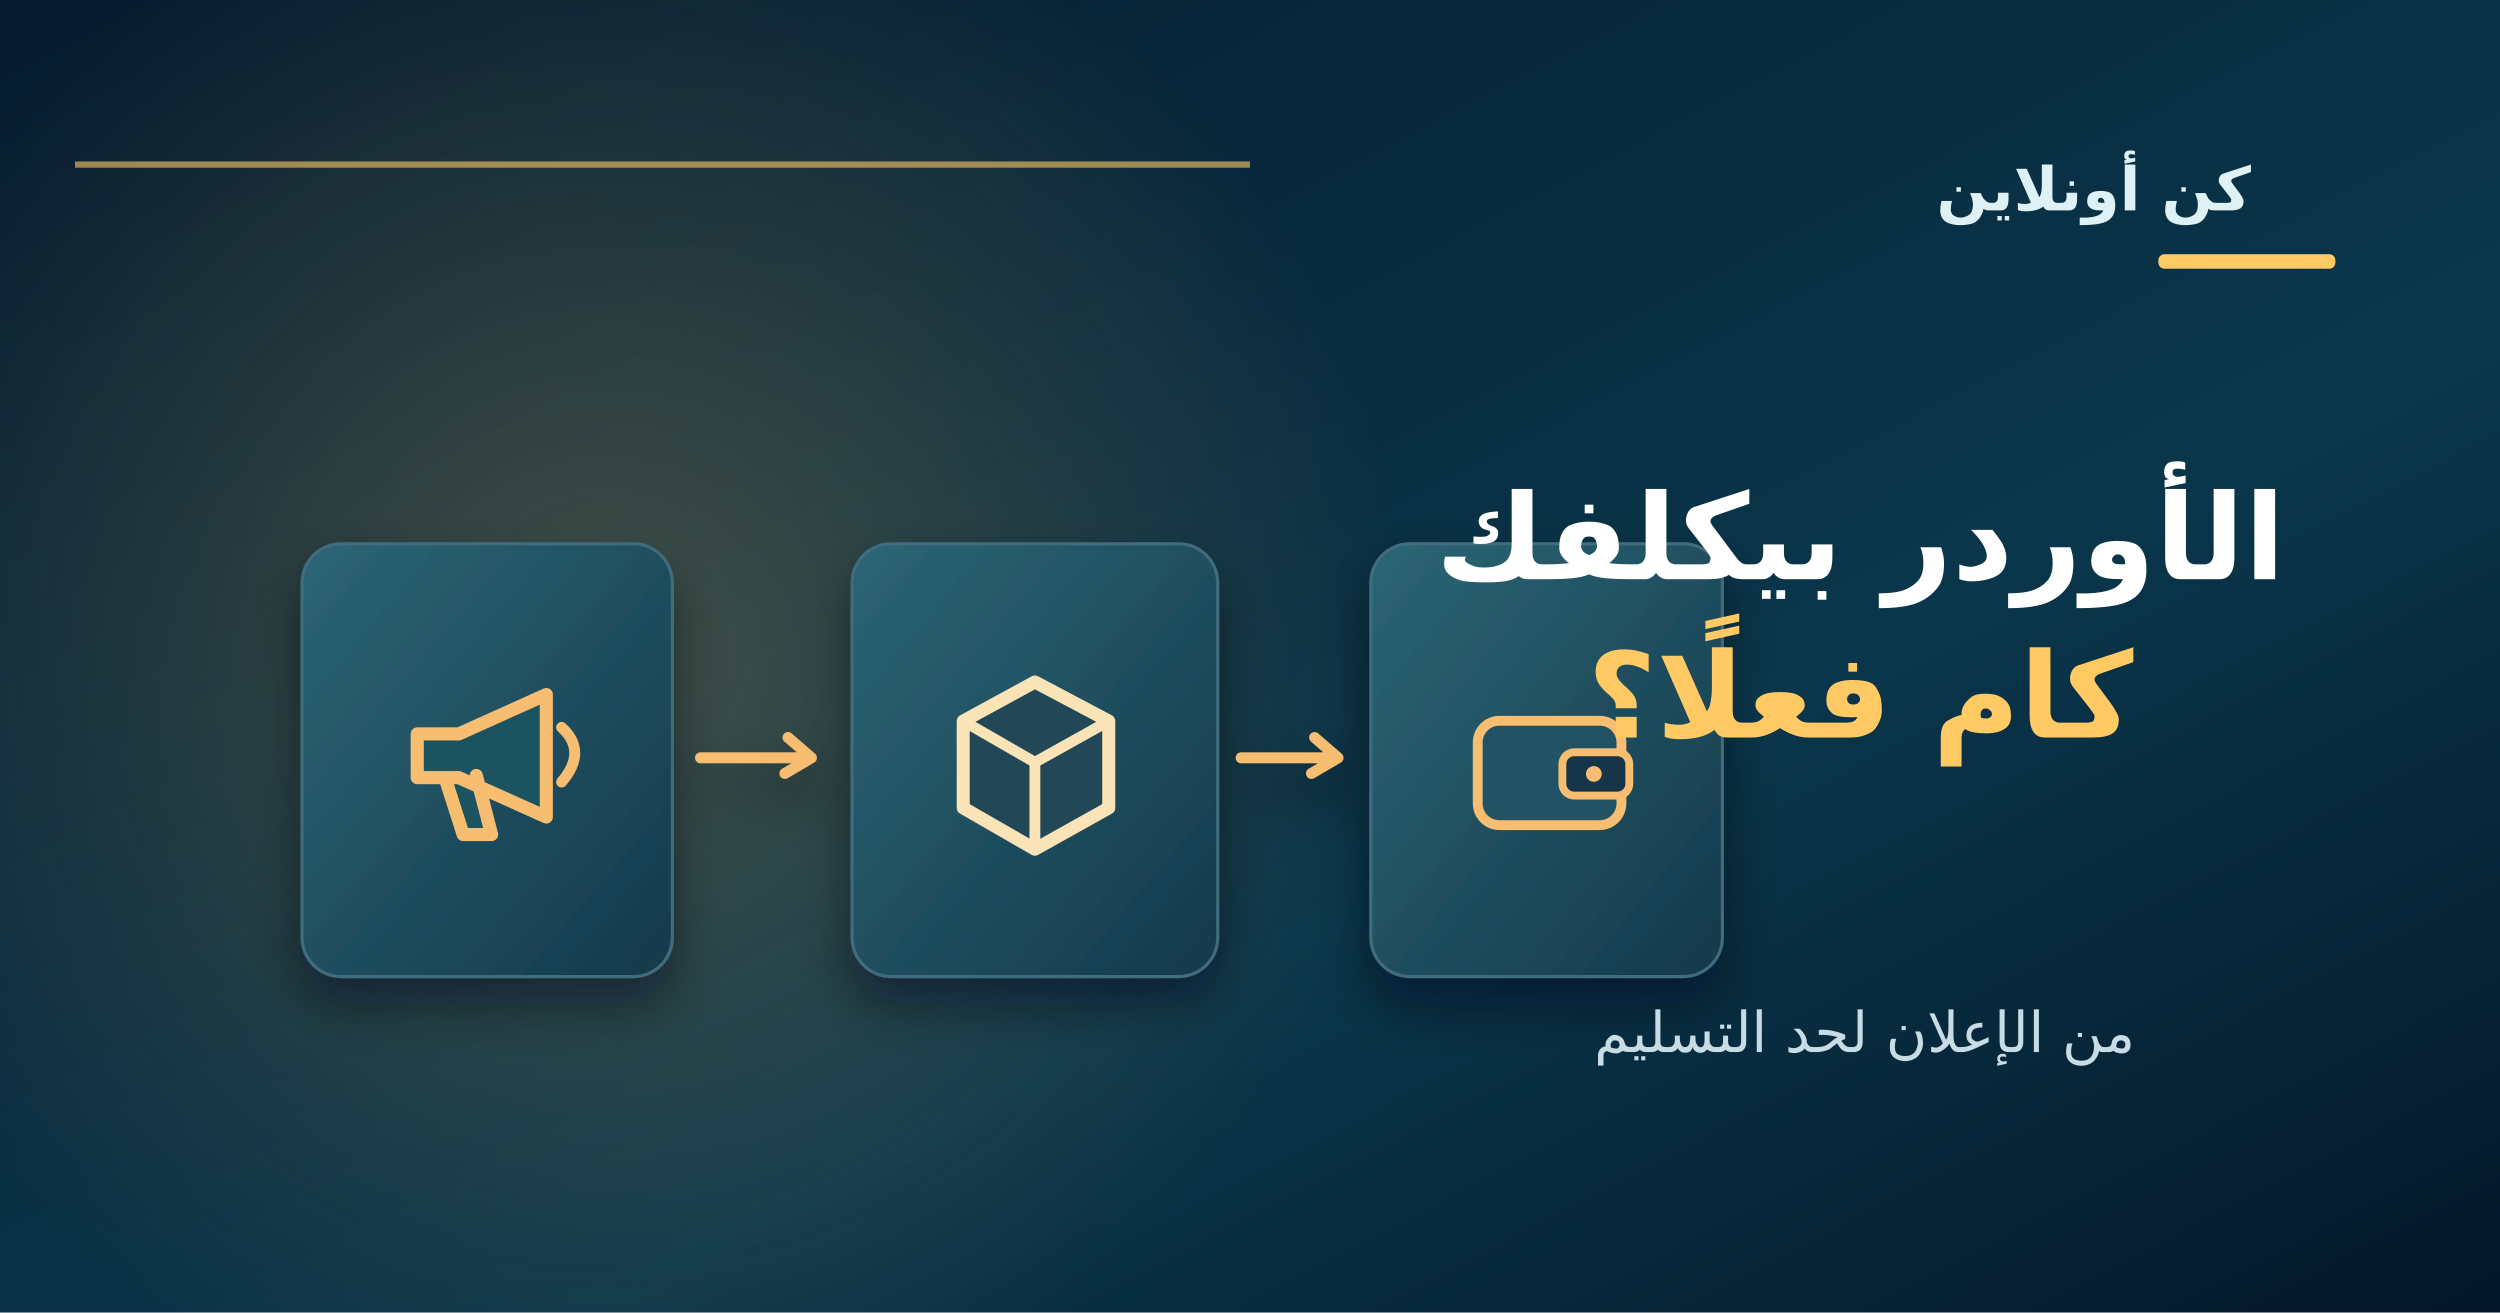
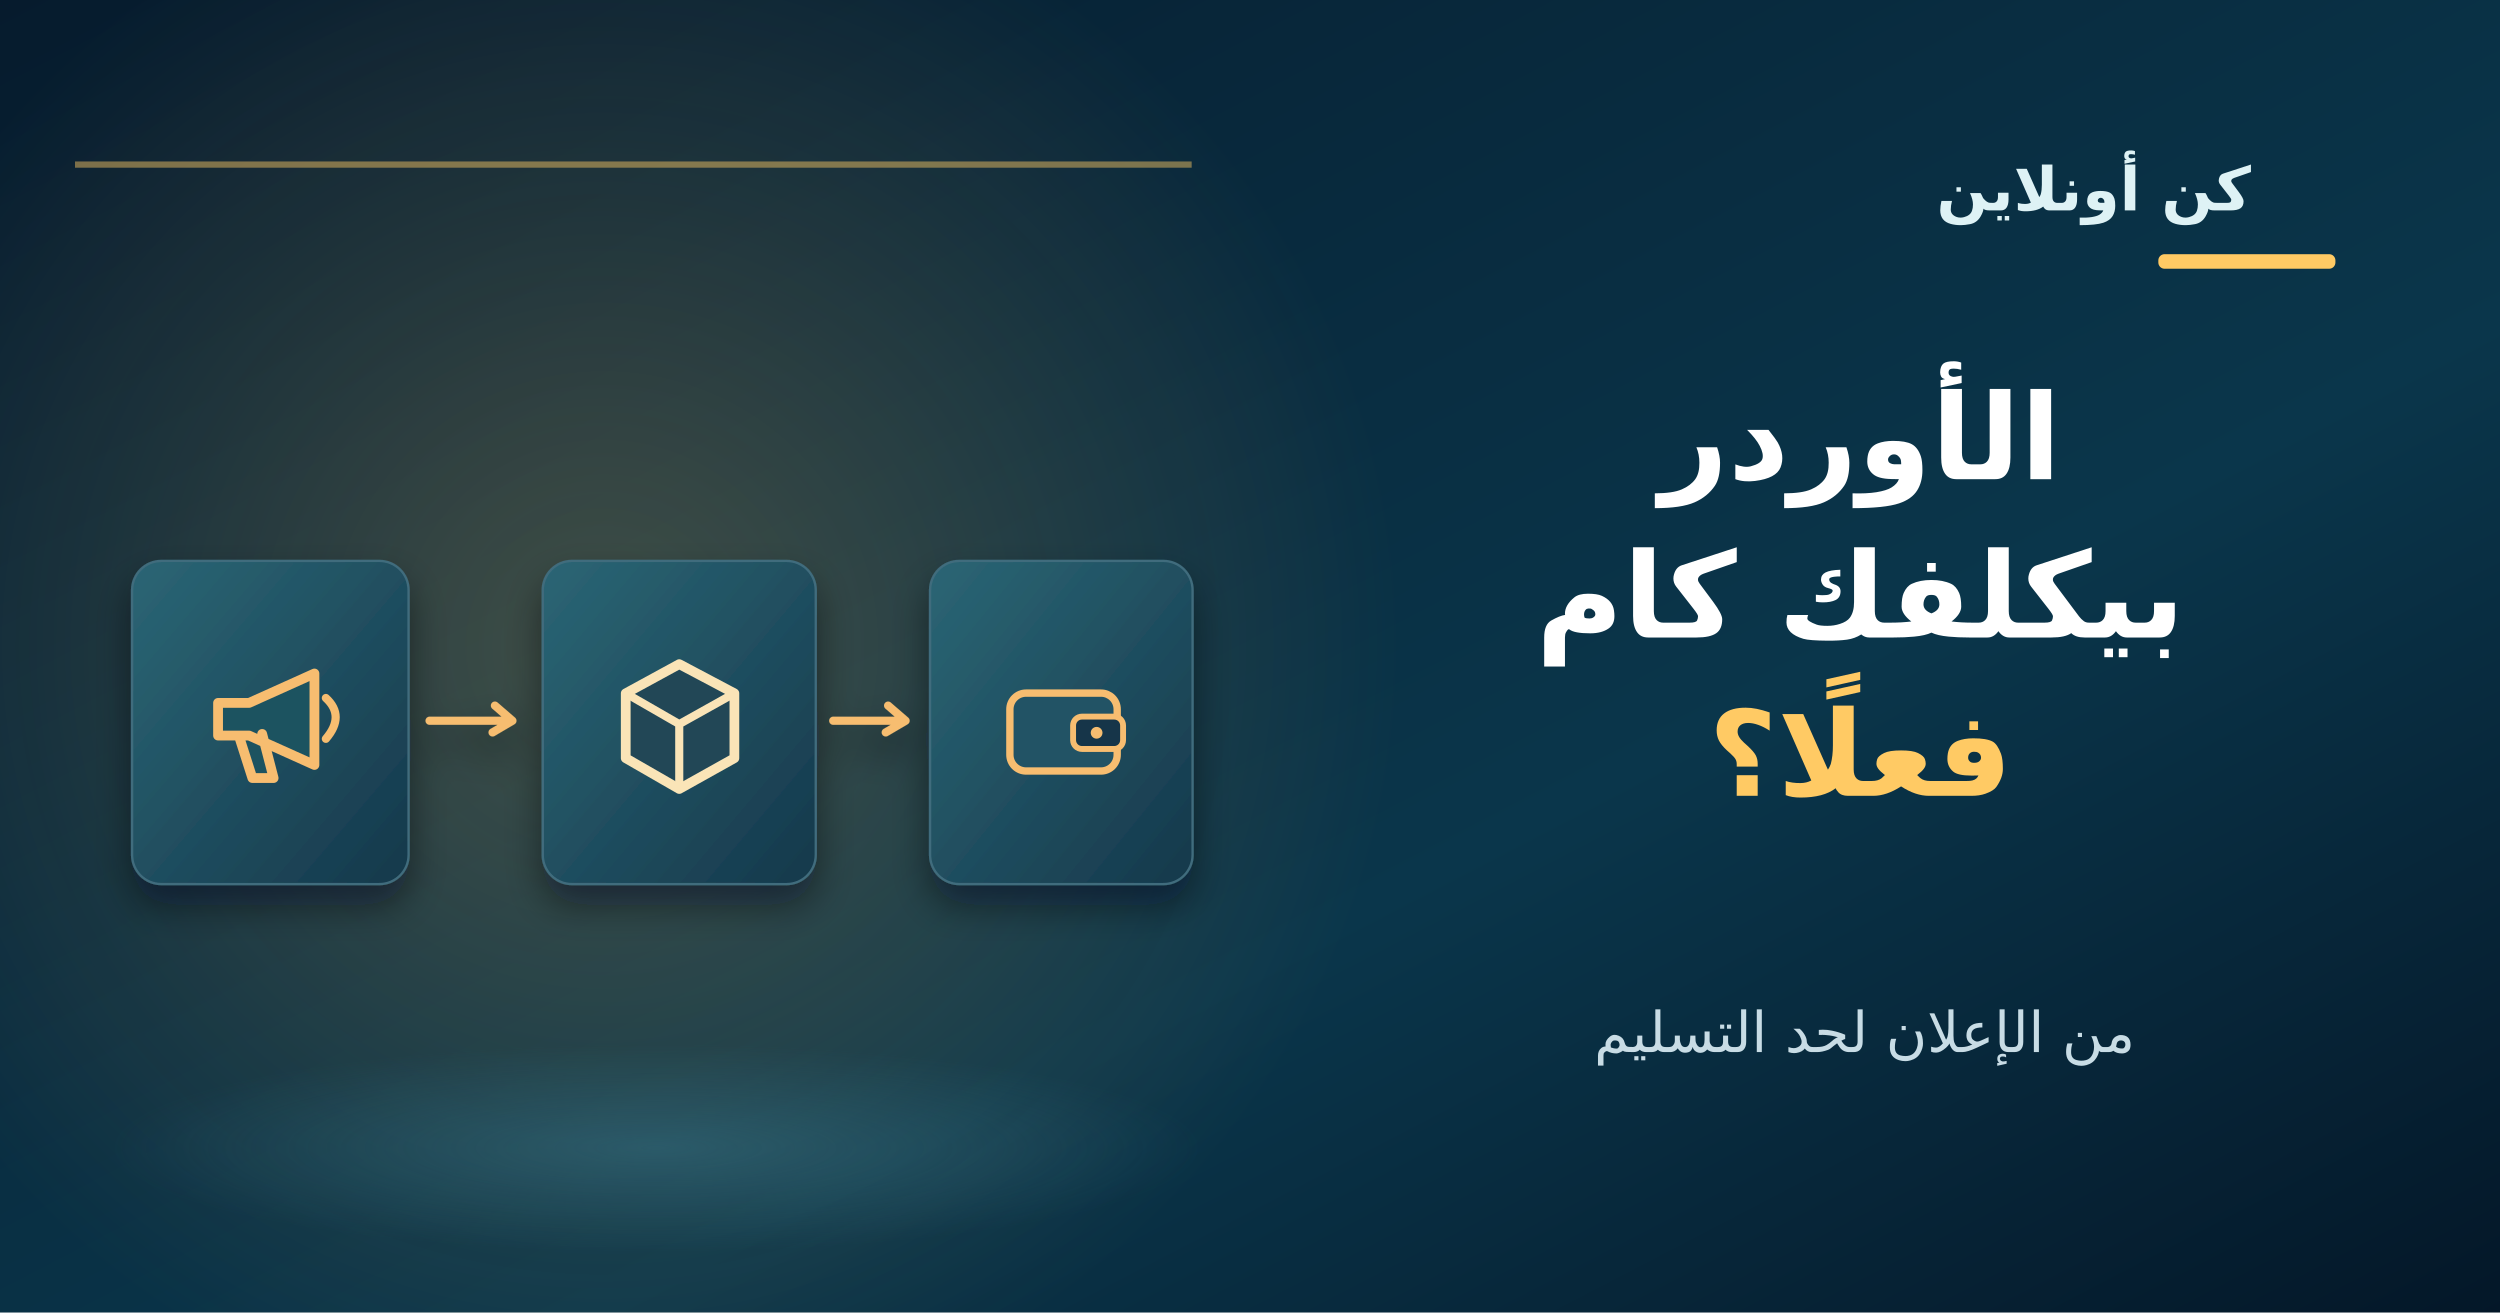
<svg xmlns="http://www.w3.org/2000/svg" width="1200" height="630" viewBox="0 0 1200 630" role="img" aria-labelledby="title desc">
  <defs>
    <linearGradient id="bg" x1="0" y1="0" x2="1" y2="1">
      <stop stop-color="#061b2d" />
      <stop offset=".62" stop-color="#0a364b" />
      <stop offset="1" stop-color="#041728" />
    </linearGradient>
    <radialGradient id="glow">
      <stop stop-color="#ffca64" stop-opacity=".23" />
      <stop offset="1" stop-color="#ffca64" stop-opacity="0" />
    </radialGradient>
    <linearGradient id="glass" x1="0" y1="0" x2="1" y2="1">
      <stop stop-color="#2b6675" />
      <stop offset="1" stop-color="#15384b" />
    </linearGradient>
    <filter id="drop" x="-30%" y="-30%" width="170%" height="170%">
      <feDropShadow dx="0" dy="17" stdDeviation="16" flood-color="#010e19" flood-opacity=".45" />
    </filter>
+     <clipPath id="artStage">
+       <rect x="15" y="105" width="614" height="440" rx="12" />
+     </clipPath>
+     <radialGradient id="floor">
+       <stop stop-color="#3a798d" stop-opacity=".45" />
+       <stop offset="1" stop-color="#3a798d" stop-opacity="0" />
+     </radialGradient>
  </defs>
  <rect width="1200" height="630" fill="url(#bg)" />
  <circle cx="290" cy="310" r="381" fill="url(#glow)" />
-   <path d="M36 79H600" stroke="#ffca64" stroke-width="3" opacity=".6" />
-   <g id="topic-art" filter="url(#drop)" transform="translate(40 108) scale(.75)">
-     <rect x="140" y="204" width="237" height="277" rx="25" fill="url(#glass)" stroke="#416c7d" stroke-width="2" />
-     <g transform="translate(188.5 272.5) scale(1.4)">
-       <path d="M18 38H37L77 20V76L37 58H18ZM31 59L39 84H52L45 57" fill="#1f5261" stroke="#f7bd70" stroke-width="6" stroke-linecap="round" stroke-linejoin="round" />
-       <path d="M84 35Q96 46 84 60" fill="none" stroke="#f7bd70" stroke-width="5" stroke-linecap="round" stroke-linejoin="round" />
-     </g>
-     <path d="M395 341L466 341M451 328L466 341L449 351" fill="none" stroke="#f7bd70" stroke-width="7" stroke-linecap="round" stroke-linejoin="round" />
-     <rect x="492" y="204" width="234" height="277" rx="25" fill="url(#glass)" stroke="#416c7d" stroke-width="2" />
-     <g transform="translate(539.5 273) scale(1.39)">
-       <path d="M17 32L50 14L84 32V72L50 91L17 72Z" fill="#204757" stroke="#fae4b7" stroke-width="6" stroke-linecap="round" stroke-linejoin="round" />
-       <path d="M17 32L50 51L84 32M50 51V91" fill="none" stroke="#fae4b7" stroke-width="5" stroke-linecap="round" stroke-linejoin="round" />
-     </g>
-     <path d="M741 341L803 341M788 328L803 341L786 351" fill="none" stroke="#f7bd70" stroke-width="7" stroke-linecap="round" stroke-linejoin="round" />
-     <rect x="824" y="204" width="225" height="277" rx="25" fill="url(#glass)" stroke="#416c7d" stroke-width="2" />
-     <g transform="translate(873.5 279.5) scale(1.26)">
-       <rect x="15" y="30" width="73" height="53" rx="11" fill="#235365" stroke="#f7bd70" stroke-width="5" />
-       <rect x="58" y="46" width="34" height="22" rx="6" fill="#133649" stroke="#f7bd70" stroke-width="4" />
-       <circle cx="74" cy="57" r="4" fill="#f7bd70" stroke="none" stroke-width="0" />
+   <ellipse cx="315" cy="551" rx="260" ry="50" fill="url(#floor)" />
+   <path d="M36 79H572" stroke="#ffca64" stroke-width="3" opacity=".46" />
+   <g clip-path="url(#artStage)">
+     <g id="topic-art" filter="url(#drop)" transform="translate(-15 155) scale(.56)">
+       <rect x="140" y="204" width="237" height="277" rx="25" fill="url(#glass)" stroke="#416c7d" stroke-width="2" />
+       <g transform="translate(188.5 272.5) scale(1.4)">
+         <path d="M18 38H37L77 20V76L37 58H18ZM31 59L39 84H52L45 57" fill="#1f5261" stroke="#f7bd70" stroke-width="6" stroke-linecap="round" stroke-linejoin="round" />
+         <path d="M84 35Q96 46 84 60" fill="none" stroke="#f7bd70" stroke-width="5" stroke-linecap="round" stroke-linejoin="round" />
+       </g>
+       <path d="M395 341L466 341M451 328L466 341L449 351" fill="none" stroke="#f7bd70" stroke-width="7" stroke-linecap="round" stroke-linejoin="round" />
+       <rect x="492" y="204" width="234" height="277" rx="25" fill="url(#glass)" stroke="#416c7d" stroke-width="2" />
+       <g transform="translate(539.5 273) scale(1.39)">
+         <path d="M17 32L50 14L84 32V72L50 91L17 72Z" fill="#204757" stroke="#fae4b7" stroke-width="6" stroke-linecap="round" stroke-linejoin="round" />
+         <path d="M17 32L50 51L84 32M50 51V91" fill="none" stroke="#fae4b7" stroke-width="5" stroke-linecap="round" stroke-linejoin="round" />
+       </g>
+       <path d="M741 341L803 341M788 328L803 341L786 351" fill="none" stroke="#f7bd70" stroke-width="7" stroke-linecap="round" stroke-linejoin="round" />
+       <rect x="824" y="204" width="225" height="277" rx="25" fill="url(#glass)" stroke="#416c7d" stroke-width="2" />
+       <g transform="translate(873.5 279.5) scale(1.26)">
+         <rect x="15" y="30" width="73" height="53" rx="11" fill="#235365" stroke="#f7bd70" stroke-width="5" />
+         <rect x="58" y="46" width="34" height="22" rx="6" fill="#133649" stroke="#f7bd70" stroke-width="4" />
+         <circle cx="74" cy="57" r="4" fill="#f7bd70" stroke="none" stroke-width="0" />
+       </g>
    </g>
  </g>
  <text x="1005" y="101" direction="rtl" text-anchor="middle" font-family="Cairo,Tajawal,Segoe UI,Arial,sans-serif" font-size="29" font-weight="700" fill="#def2f5">كن أونلاين</text>
  <rect x="1036" y="122" width="85" height="7" rx="3" fill="#ffca64" />
  <g id="hook">
-     <text x="893" y="278" direction="rtl" unicode-bidi="plaintext" text-anchor="middle" font-family="Cairo,Tajawal,Segoe UI,Arial,sans-serif" font-size="57" font-weight="900" fill="#ffffff">الأوردر بيكلفك</text>
-     <text x="893" y="354" direction="rtl" unicode-bidi="plaintext" text-anchor="middle" font-family="Cairo,Tajawal,Segoe UI,Arial,sans-serif" font-size="57" font-weight="900" fill="#ffca64">كام فعلًا؟</text>
+     <text x="893" y="230" direction="rtl" unicode-bidi="plaintext" text-anchor="middle" font-family="Cairo,Tajawal,Segoe UI,Arial,sans-serif" font-size="57" font-weight="900" fill="#ffffff">الأوردر</text>
+     <text x="893" y="306" direction="rtl" unicode-bidi="plaintext" text-anchor="middle" font-family="Cairo,Tajawal,Segoe UI,Arial,sans-serif" font-size="57" font-weight="900" fill="#ffffff">بيكلفك كام</text>
+     <text x="893" y="382" direction="rtl" unicode-bidi="plaintext" text-anchor="middle" font-family="Cairo,Tajawal,Segoe UI,Arial,sans-serif" font-size="57" font-weight="900" fill="#ffca64">فعلًا؟</text>
  </g>
  <text x="895" y="505" direction="rtl" text-anchor="middle" font-family="Cairo,Tajawal,Segoe UI,Arial,sans-serif" font-size="27" fill="#c8dce5">من الإعلان لحد التسليم</text>
</svg>
